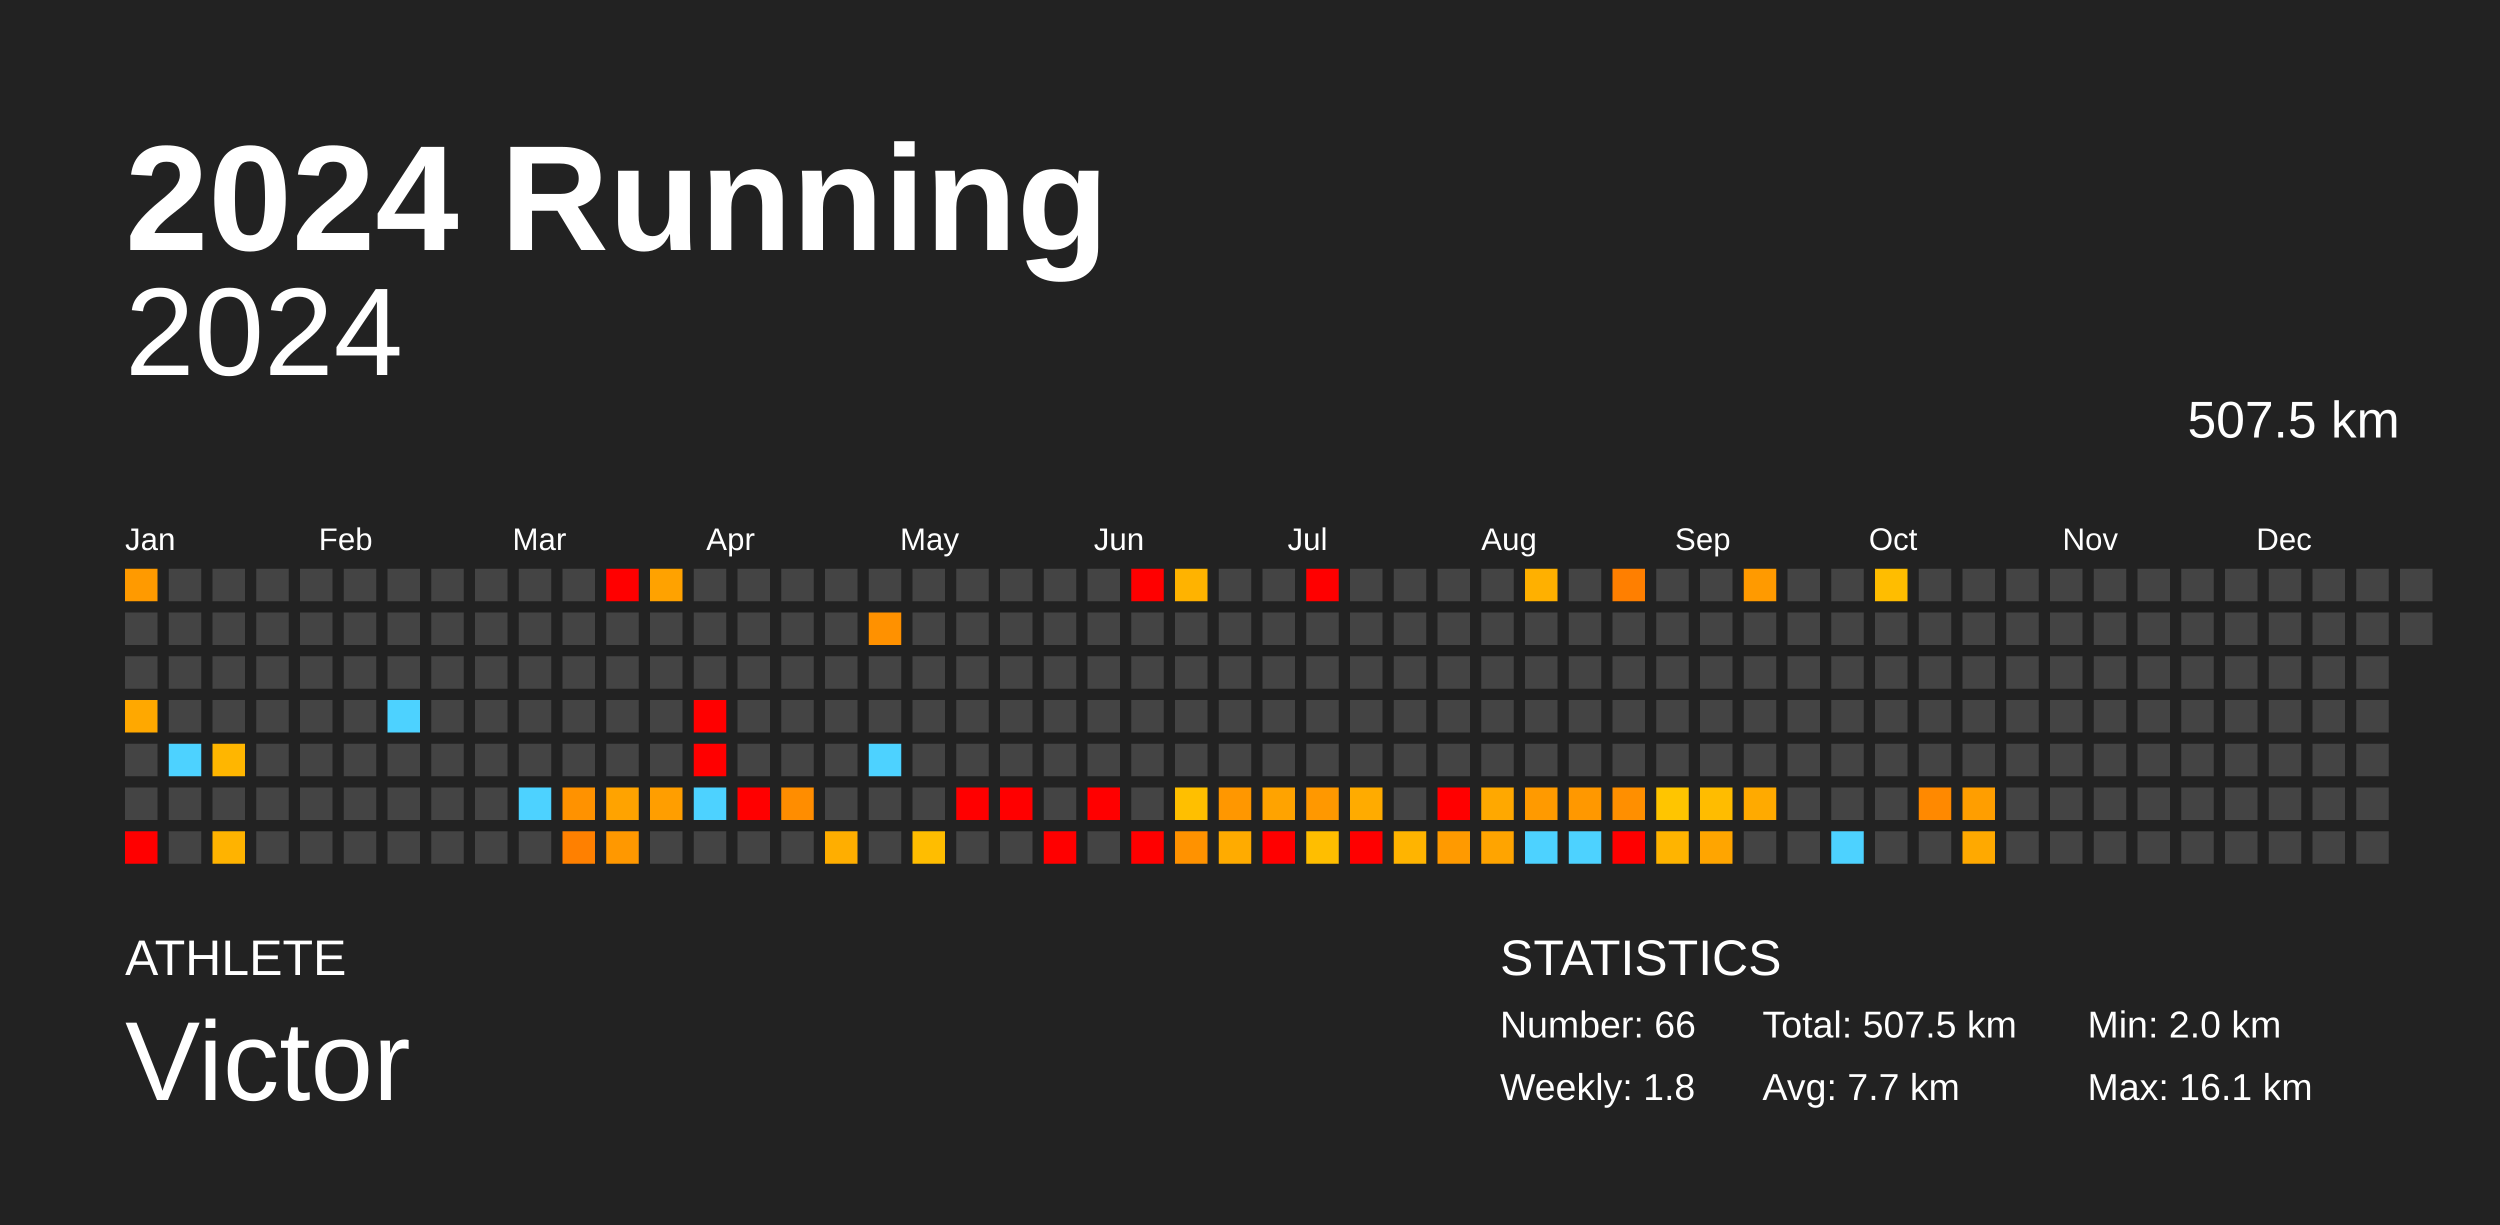
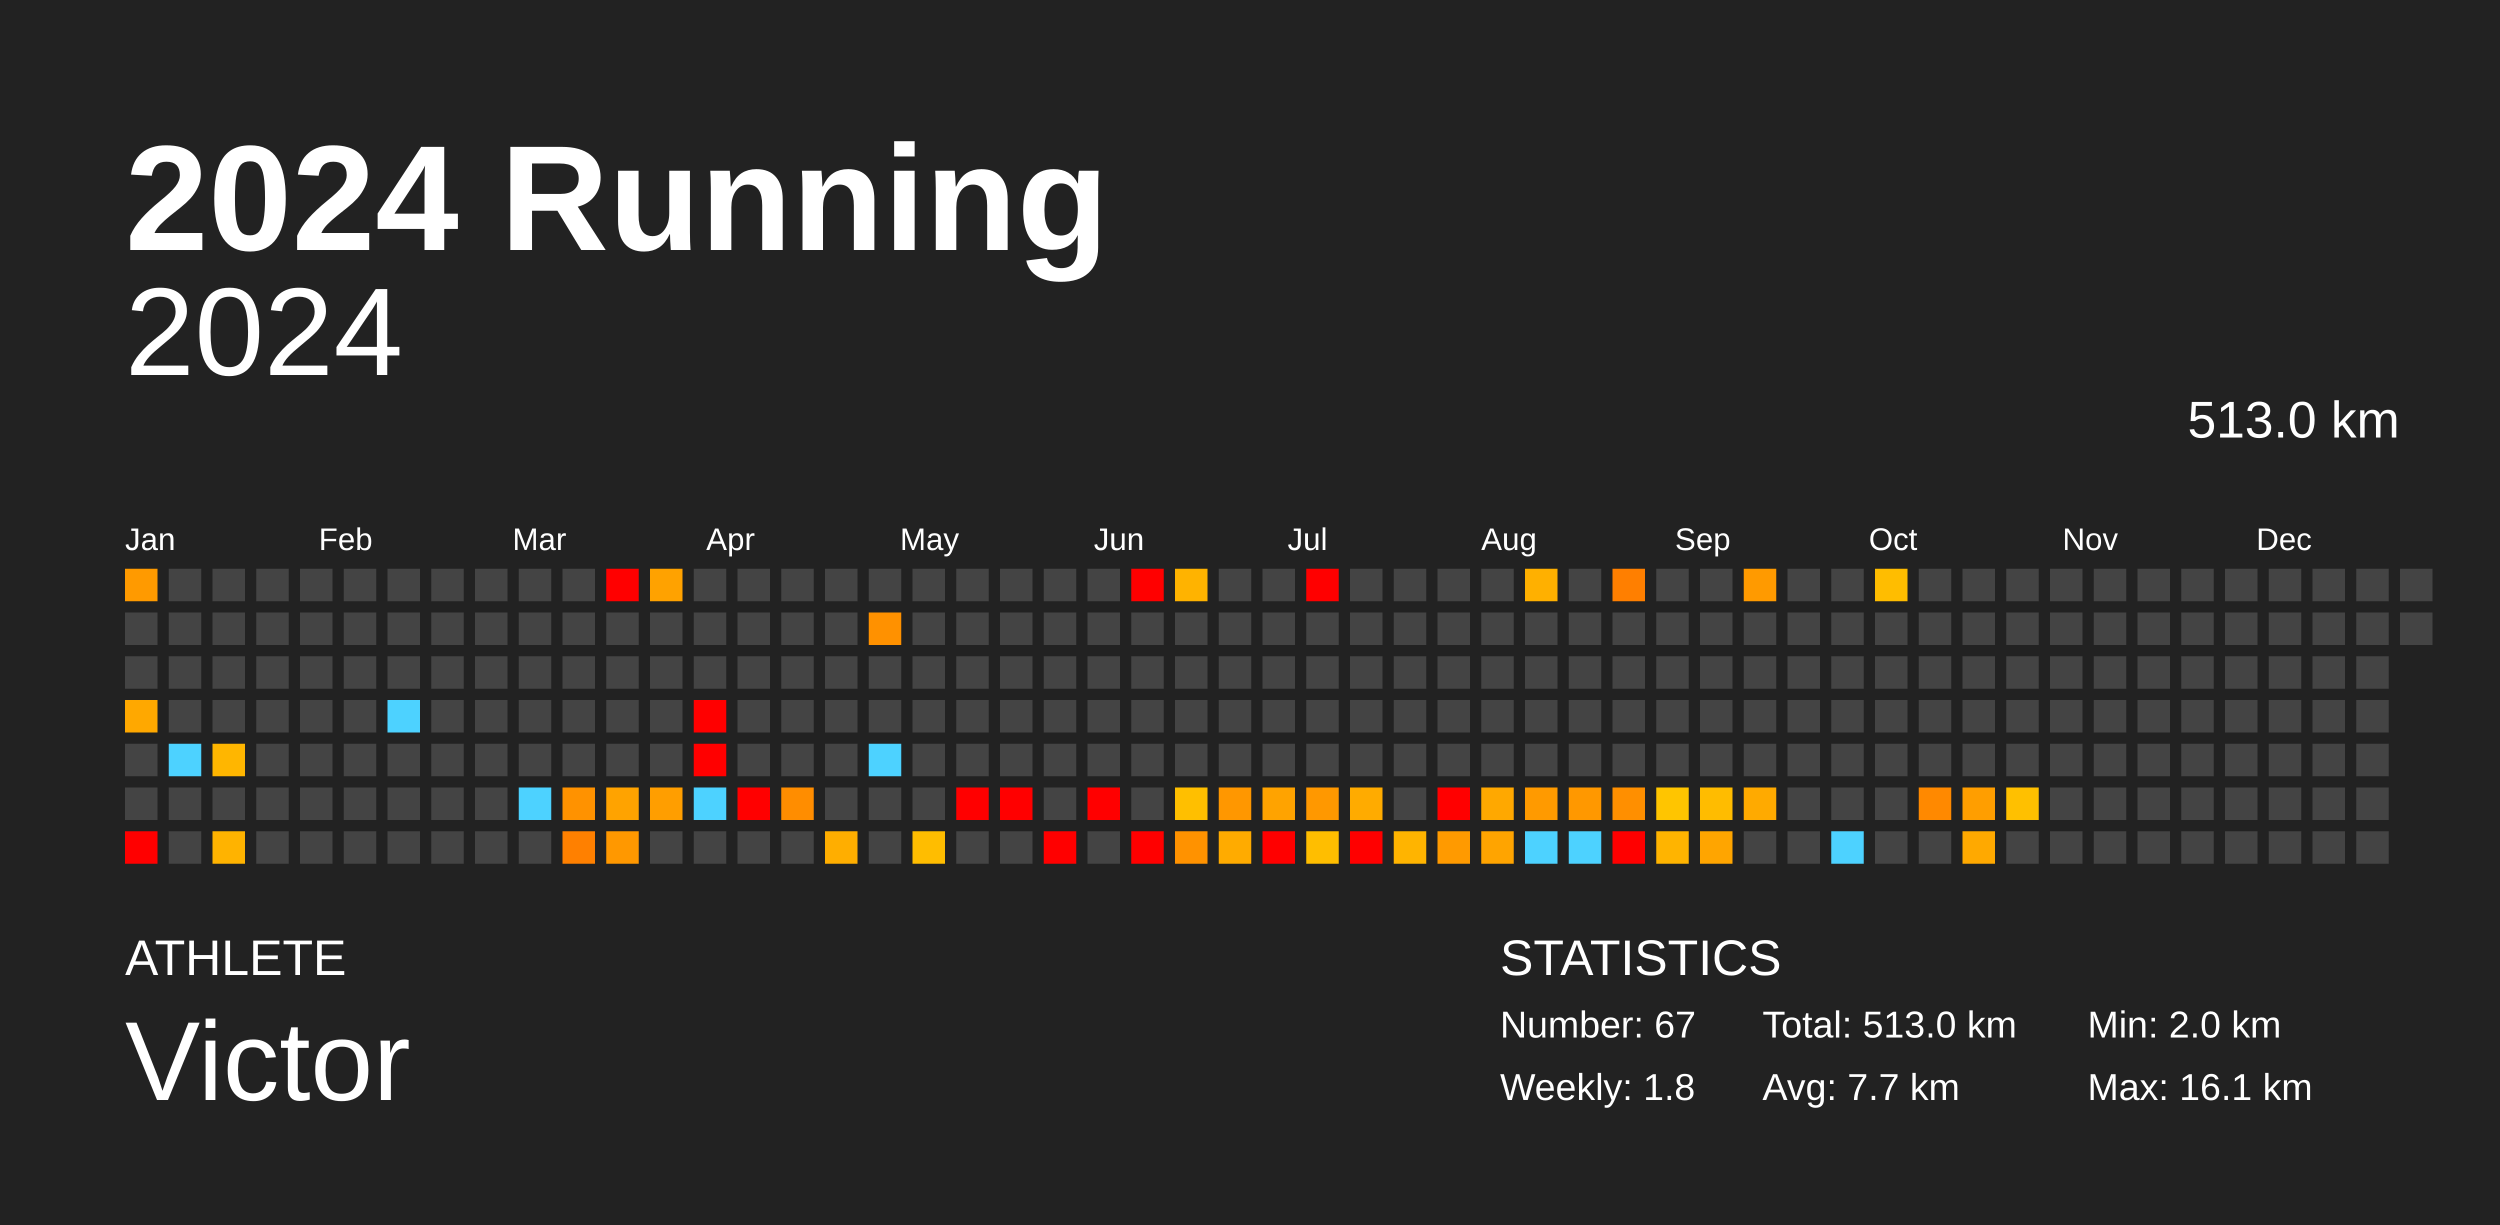
<svg xmlns="http://www.w3.org/2000/svg" baseProfile="full" height="98mm" version="1.1" viewBox="0,0,200,98" width="200mm">
  <defs />
  <rect fill="#222222" height="98" width="200" x="0" y="0" />
  <text fill="#FFFFFF" style="font-size:12px; font-family:Arial; font-weight:bold;" x="10" y="20">2024 Running</text>
  <text fill="#FFFFFF" style="font-size:4px; font-family:Arial" x="10" y="78">ATHLETE</text>
  <text fill="#FFFFFF" style="font-size:9px; font-family:Arial" x="10" y="88">Victor</text>
  <text fill="#FFFFFF" style="font-size:4px; font-family:Arial" x="120" y="78">STATISTICS</text>
-   <text fill="#FFFFFF" style="font-size:3px; font-family:Arial" x="120" y="83">Number: 66</text>
+   <text fill="#FFFFFF" style="font-size:3px; font-family:Arial" x="120" y="83">Number: 67</text>
  <text fill="#FFFFFF" style="font-size:3px; font-family:Arial" x="120" y="88">Weekly: 1.8</text>
-   <text fill="#FFFFFF" style="font-size:3px; font-family:Arial" x="141" y="83">Total: 507.5 km</text>
+   <text fill="#FFFFFF" style="font-size:3px; font-family:Arial" x="141" y="83">Total: 513.0 km</text>
  <text fill="#FFFFFF" style="font-size:3px; font-family:Arial" x="141" y="88">Avg: 7.7 km</text>
  <text fill="#FFFFFF" style="font-size:3px; font-family:Arial" x="167" y="83">Min: 2.0 km</text>
  <text fill="#FFFFFF" style="font-size:3px; font-family:Arial" x="167" y="88">Max: 16.1 km</text>
  <text alignment-baseline="hanging" fill="#FFFFFF" style="font-size:10.0px; font-family:Arial;" x="10" y="30">2024</text>
-   <text alignment-baseline="hanging" fill="#FFFFFF" style="font-size:4.125px; font-family:Arial;" x="175" y="35">507.5 km</text>
+   <text alignment-baseline="hanging" fill="#FFFFFF" style="font-size:4.125px; font-family:Arial;" x="175" y="35">513.0 km</text>
  <text fill="#FFFFFF" style="font-size:2.5px; font-family:Arial" x="10.0" y="44">Jan</text>
  <text fill="#FFFFFF" style="font-size:2.5px; font-family:Arial" x="25.5" y="44">Feb</text>
  <text fill="#FFFFFF" style="font-size:2.5px; font-family:Arial" x="41.0" y="44">Mar</text>
  <text fill="#FFFFFF" style="font-size:2.5px; font-family:Arial" x="56.5" y="44">Apr</text>
  <text fill="#FFFFFF" style="font-size:2.5px; font-family:Arial" x="72.0" y="44">May</text>
  <text fill="#FFFFFF" style="font-size:2.5px; font-family:Arial" x="87.5" y="44">Jun</text>
  <text fill="#FFFFFF" style="font-size:2.5px; font-family:Arial" x="103.0" y="44">Jul</text>
  <text fill="#FFFFFF" style="font-size:2.5px; font-family:Arial" x="118.5" y="44">Aug</text>
  <text fill="#FFFFFF" style="font-size:2.5px; font-family:Arial" x="134.0" y="44">Sep</text>
  <text fill="#FFFFFF" style="font-size:2.5px; font-family:Arial" x="149.5" y="44">Oct</text>
  <text fill="#FFFFFF" style="font-size:2.5px; font-family:Arial" x="165.0" y="44">Nov</text>
  <text fill="#FFFFFF" style="font-size:2.5px; font-family:Arial" x="180.5" y="44">Dec</text>
  <rect fill="#ff9a00" height="2.6" width="2.6" x="10.0" y="45.5" />
  <rect fill="#444444" height="2.6" width="2.6" x="10.0" y="49.0" />
  <rect fill="#444444" height="2.6" width="2.6" x="10.0" y="52.5" />
  <rect fill="#ffa800" height="2.6" width="2.6" x="10.0" y="56.0" />
  <rect fill="#444444" height="2.6" width="2.6" x="10.0" y="59.5" />
  <rect fill="#444444" height="2.6" width="2.6" x="10.0" y="63.0" />
  <rect fill="red" height="2.6" width="2.6" x="10.0" y="66.5" />
  <rect fill="#444444" height="2.6" width="2.6" x="13.5" y="45.5" />
  <rect fill="#444444" height="2.6" width="2.6" x="13.5" y="49.0" />
  <rect fill="#444444" height="2.6" width="2.6" x="13.5" y="52.5" />
  <rect fill="#444444" height="2.6" width="2.6" x="13.5" y="56.0" />
  <rect fill="#4dd2ff" height="2.6" width="2.6" x="13.5" y="59.5" />
  <rect fill="#444444" height="2.6" width="2.6" x="13.5" y="63.0" />
  <rect fill="#444444" height="2.6" width="2.6" x="13.5" y="66.5" />
  <rect fill="#444444" height="2.6" width="2.6" x="17.0" y="45.5" />
  <rect fill="#444444" height="2.6" width="2.6" x="17.0" y="49.0" />
  <rect fill="#444444" height="2.6" width="2.6" x="17.0" y="52.5" />
  <rect fill="#444444" height="2.6" width="2.6" x="17.0" y="56.0" />
  <rect fill="#ffb600" height="2.6" width="2.6" x="17.0" y="59.5" />
  <rect fill="#444444" height="2.6" width="2.6" x="17.0" y="63.0" />
  <rect fill="#ffb300" height="2.6" width="2.6" x="17.0" y="66.5" />
  <rect fill="#444444" height="2.6" width="2.6" x="20.5" y="45.5" />
  <rect fill="#444444" height="2.6" width="2.6" x="20.5" y="49.0" />
  <rect fill="#444444" height="2.6" width="2.6" x="20.5" y="52.5" />
  <rect fill="#444444" height="2.6" width="2.6" x="20.5" y="56.0" />
  <rect fill="#444444" height="2.6" width="2.6" x="20.5" y="59.5" />
  <rect fill="#444444" height="2.6" width="2.6" x="20.5" y="63.0" />
  <rect fill="#444444" height="2.6" width="2.6" x="20.5" y="66.5" />
  <rect fill="#444444" height="2.6" width="2.6" x="24.0" y="45.5" />
  <rect fill="#444444" height="2.6" width="2.6" x="24.0" y="49.0" />
  <rect fill="#444444" height="2.6" width="2.6" x="24.0" y="52.5" />
  <rect fill="#444444" height="2.6" width="2.6" x="24.0" y="56.0" />
  <rect fill="#444444" height="2.6" width="2.6" x="24.0" y="59.5" />
  <rect fill="#444444" height="2.6" width="2.6" x="24.0" y="63.0" />
  <rect fill="#444444" height="2.6" width="2.6" x="24.0" y="66.5" />
  <rect fill="#444444" height="2.6" width="2.6" x="27.5" y="45.5" />
  <rect fill="#444444" height="2.6" width="2.6" x="27.5" y="49.0" />
  <rect fill="#444444" height="2.6" width="2.6" x="27.5" y="52.5" />
  <rect fill="#444444" height="2.6" width="2.6" x="27.5" y="56.0" />
  <rect fill="#444444" height="2.6" width="2.6" x="27.5" y="59.5" />
  <rect fill="#444444" height="2.6" width="2.6" x="27.5" y="63.0" />
  <rect fill="#444444" height="2.6" width="2.6" x="27.5" y="66.5" />
  <rect fill="#444444" height="2.6" width="2.6" x="31.0" y="45.5" />
  <rect fill="#444444" height="2.6" width="2.6" x="31.0" y="49.0" />
  <rect fill="#444444" height="2.6" width="2.6" x="31.0" y="52.5" />
  <rect fill="#4dd2ff" height="2.6" width="2.6" x="31.0" y="56.0" />
  <rect fill="#444444" height="2.6" width="2.6" x="31.0" y="59.5" />
  <rect fill="#444444" height="2.6" width="2.6" x="31.0" y="63.0" />
  <rect fill="#444444" height="2.6" width="2.6" x="31.0" y="66.5" />
  <rect fill="#444444" height="2.6" width="2.6" x="34.5" y="45.5" />
  <rect fill="#444444" height="2.6" width="2.6" x="34.5" y="49.0" />
  <rect fill="#444444" height="2.6" width="2.6" x="34.5" y="52.5" />
  <rect fill="#444444" height="2.6" width="2.6" x="34.5" y="56.0" />
  <rect fill="#444444" height="2.6" width="2.6" x="34.5" y="59.5" />
  <rect fill="#444444" height="2.6" width="2.6" x="34.5" y="63.0" />
  <rect fill="#444444" height="2.6" width="2.6" x="34.5" y="66.5" />
  <rect fill="#444444" height="2.6" width="2.6" x="38.0" y="45.5" />
  <rect fill="#444444" height="2.6" width="2.6" x="38.0" y="49.0" />
  <rect fill="#444444" height="2.6" width="2.6" x="38.0" y="52.5" />
  <rect fill="#444444" height="2.6" width="2.6" x="38.0" y="56.0" />
  <rect fill="#444444" height="2.6" width="2.6" x="38.0" y="59.5" />
  <rect fill="#444444" height="2.6" width="2.6" x="38.0" y="63.0" />
  <rect fill="#444444" height="2.6" width="2.6" x="38.0" y="66.5" />
  <rect fill="#444444" height="2.6" width="2.6" x="41.5" y="45.5" />
  <rect fill="#444444" height="2.6" width="2.6" x="41.5" y="49.0" />
  <rect fill="#444444" height="2.6" width="2.6" x="41.5" y="52.5" />
  <rect fill="#444444" height="2.6" width="2.6" x="41.5" y="56.0" />
  <rect fill="#444444" height="2.6" width="2.6" x="41.5" y="59.5" />
  <rect fill="#4dd2ff" height="2.6" width="2.6" x="41.5" y="63.0" />
  <rect fill="#444444" height="2.6" width="2.6" x="41.5" y="66.5" />
  <rect fill="#444444" height="2.6" width="2.6" x="45.0" y="45.5" />
  <rect fill="#444444" height="2.6" width="2.6" x="45.0" y="49.0" />
  <rect fill="#444444" height="2.6" width="2.6" x="45.0" y="52.5" />
  <rect fill="#444444" height="2.6" width="2.6" x="45.0" y="56.0" />
  <rect fill="#444444" height="2.6" width="2.6" x="45.0" y="59.5" />
  <rect fill="#ff9200" height="2.6" width="2.6" x="45.0" y="63.0" />
  <rect fill="#ff8000" height="2.6" width="2.6" x="45.0" y="66.5" />
  <rect fill="red" height="2.6" width="2.6" x="48.5" y="45.5" />
  <rect fill="#444444" height="2.6" width="2.6" x="48.5" y="49.0" />
  <rect fill="#444444" height="2.6" width="2.6" x="48.5" y="52.5" />
  <rect fill="#444444" height="2.6" width="2.6" x="48.5" y="56.0" />
  <rect fill="#444444" height="2.6" width="2.6" x="48.5" y="59.5" />
  <rect fill="#ffa300" height="2.6" width="2.6" x="48.5" y="63.0" />
  <rect fill="#ff9800" height="2.6" width="2.6" x="48.5" y="66.5" />
  <rect fill="#ffa200" height="2.6" width="2.6" x="52.0" y="45.5" />
  <rect fill="#444444" height="2.6" width="2.6" x="52.0" y="49.0" />
  <rect fill="#444444" height="2.6" width="2.6" x="52.0" y="52.5" />
  <rect fill="#444444" height="2.6" width="2.6" x="52.0" y="56.0" />
  <rect fill="#444444" height="2.6" width="2.6" x="52.0" y="59.5" />
  <rect fill="#ff9e00" height="2.6" width="2.6" x="52.0" y="63.0" />
  <rect fill="#444444" height="2.6" width="2.6" x="52.0" y="66.5" />
  <rect fill="#444444" height="2.6" width="2.6" x="55.5" y="45.5" />
  <rect fill="#444444" height="2.6" width="2.6" x="55.5" y="49.0" />
  <rect fill="#444444" height="2.6" width="2.6" x="55.5" y="52.5" />
  <rect fill="red" height="2.6" width="2.6" x="55.5" y="56.0" />
  <rect fill="red" height="2.6" width="2.6" x="55.5" y="59.5" />
  <rect fill="#4dd2ff" height="2.6" width="2.6" x="55.5" y="63.0" />
  <rect fill="#444444" height="2.6" width="2.6" x="55.5" y="66.5" />
  <rect fill="#444444" height="2.6" width="2.6" x="59.0" y="45.5" />
  <rect fill="#444444" height="2.6" width="2.6" x="59.0" y="49.0" />
  <rect fill="#444444" height="2.6" width="2.6" x="59.0" y="52.5" />
  <rect fill="#444444" height="2.6" width="2.6" x="59.0" y="56.0" />
  <rect fill="#444444" height="2.6" width="2.6" x="59.0" y="59.5" />
  <rect fill="red" height="2.6" width="2.6" x="59.0" y="63.0" />
  <rect fill="#444444" height="2.6" width="2.6" x="59.0" y="66.5" />
  <rect fill="#444444" height="2.6" width="2.6" x="62.5" y="45.5" />
  <rect fill="#444444" height="2.6" width="2.6" x="62.5" y="49.0" />
  <rect fill="#444444" height="2.6" width="2.6" x="62.5" y="52.5" />
  <rect fill="#444444" height="2.6" width="2.6" x="62.5" y="56.0" />
  <rect fill="#444444" height="2.6" width="2.6" x="62.5" y="59.5" />
  <rect fill="#ff8d00" height="2.6" width="2.6" x="62.5" y="63.0" />
  <rect fill="#444444" height="2.6" width="2.6" x="62.5" y="66.5" />
  <rect fill="#444444" height="2.6" width="2.6" x="66.0" y="45.5" />
  <rect fill="#444444" height="2.6" width="2.6" x="66.0" y="49.0" />
  <rect fill="#444444" height="2.6" width="2.6" x="66.0" y="52.5" />
  <rect fill="#444444" height="2.6" width="2.6" x="66.0" y="56.0" />
  <rect fill="#444444" height="2.6" width="2.6" x="66.0" y="59.5" />
  <rect fill="#444444" height="2.6" width="2.6" x="66.0" y="63.0" />
  <rect fill="#ffae00" height="2.6" width="2.6" x="66.0" y="66.5" />
  <rect fill="#444444" height="2.6" width="2.6" x="69.5" y="45.5" />
  <rect fill="#ff9100" height="2.6" width="2.6" x="69.5" y="49.0" />
  <rect fill="#444444" height="2.6" width="2.6" x="69.5" y="52.5" />
  <rect fill="#444444" height="2.6" width="2.6" x="69.5" y="56.0" />
  <rect fill="#4dd2ff" height="2.6" width="2.6" x="69.5" y="59.5" />
  <rect fill="#444444" height="2.6" width="2.6" x="69.5" y="63.0" />
  <rect fill="#444444" height="2.6" width="2.6" x="69.5" y="66.5" />
  <rect fill="#444444" height="2.6" width="2.6" x="73.0" y="45.5" />
  <rect fill="#444444" height="2.6" width="2.6" x="73.0" y="49.0" />
  <rect fill="#444444" height="2.6" width="2.6" x="73.0" y="52.5" />
  <rect fill="#444444" height="2.6" width="2.6" x="73.0" y="56.0" />
  <rect fill="#444444" height="2.6" width="2.6" x="73.0" y="59.5" />
  <rect fill="#444444" height="2.6" width="2.6" x="73.0" y="63.0" />
  <rect fill="#ffbd00" height="2.6" width="2.6" x="73.0" y="66.5" />
  <rect fill="#444444" height="2.6" width="2.6" x="76.5" y="45.5" />
  <rect fill="#444444" height="2.6" width="2.6" x="76.5" y="49.0" />
  <rect fill="#444444" height="2.6" width="2.6" x="76.5" y="52.5" />
  <rect fill="#444444" height="2.6" width="2.6" x="76.5" y="56.0" />
  <rect fill="#444444" height="2.6" width="2.6" x="76.5" y="59.5" />
  <rect fill="red" height="2.6" width="2.6" x="76.5" y="63.0" />
  <rect fill="#444444" height="2.6" width="2.6" x="76.5" y="66.5" />
  <rect fill="#444444" height="2.6" width="2.6" x="80.0" y="45.5" />
  <rect fill="#444444" height="2.6" width="2.6" x="80.0" y="49.0" />
  <rect fill="#444444" height="2.6" width="2.6" x="80.0" y="52.5" />
  <rect fill="#444444" height="2.6" width="2.6" x="80.0" y="56.0" />
  <rect fill="#444444" height="2.6" width="2.6" x="80.0" y="59.5" />
  <rect fill="red" height="2.6" width="2.6" x="80.0" y="63.0" />
  <rect fill="#444444" height="2.6" width="2.6" x="80.0" y="66.5" />
  <rect fill="#444444" height="2.6" width="2.6" x="83.5" y="45.5" />
  <rect fill="#444444" height="2.6" width="2.6" x="83.5" y="49.0" />
  <rect fill="#444444" height="2.6" width="2.6" x="83.5" y="52.5" />
  <rect fill="#444444" height="2.6" width="2.6" x="83.5" y="56.0" />
  <rect fill="#444444" height="2.6" width="2.6" x="83.5" y="59.5" />
  <rect fill="#444444" height="2.6" width="2.6" x="83.5" y="63.0" />
  <rect fill="red" height="2.6" width="2.6" x="83.5" y="66.5" />
  <rect fill="#444444" height="2.6" width="2.6" x="87.0" y="45.5" />
  <rect fill="#444444" height="2.6" width="2.6" x="87.0" y="49.0" />
  <rect fill="#444444" height="2.6" width="2.6" x="87.0" y="52.5" />
  <rect fill="#444444" height="2.6" width="2.6" x="87.0" y="56.0" />
  <rect fill="#444444" height="2.6" width="2.6" x="87.0" y="59.5" />
  <rect fill="red" height="2.6" width="2.6" x="87.0" y="63.0" />
  <rect fill="#444444" height="2.6" width="2.6" x="87.0" y="66.5" />
  <rect fill="red" height="2.6" width="2.6" x="90.5" y="45.5" />
  <rect fill="#444444" height="2.6" width="2.6" x="90.5" y="49.0" />
  <rect fill="#444444" height="2.6" width="2.6" x="90.5" y="52.5" />
  <rect fill="#444444" height="2.6" width="2.6" x="90.5" y="56.0" />
  <rect fill="#444444" height="2.6" width="2.6" x="90.5" y="59.5" />
  <rect fill="#444444" height="2.6" width="2.6" x="90.5" y="63.0" />
  <rect fill="red" height="2.6" width="2.6" x="90.5" y="66.5" />
  <rect fill="#ffb300" height="2.6" width="2.6" x="94.0" y="45.5" />
  <rect fill="#444444" height="2.6" width="2.6" x="94.0" y="49.0" />
  <rect fill="#444444" height="2.6" width="2.6" x="94.0" y="52.5" />
  <rect fill="#444444" height="2.6" width="2.6" x="94.0" y="56.0" />
  <rect fill="#444444" height="2.6" width="2.6" x="94.0" y="59.5" />
  <rect fill="#ffbf00" height="2.6" width="2.6" x="94.0" y="63.0" />
  <rect fill="#ff9200" height="2.6" width="2.6" x="94.0" y="66.5" />
  <rect fill="#444444" height="2.6" width="2.6" x="97.5" y="45.5" />
  <rect fill="#444444" height="2.6" width="2.6" x="97.5" y="49.0" />
  <rect fill="#444444" height="2.6" width="2.6" x="97.5" y="52.5" />
  <rect fill="#444444" height="2.6" width="2.6" x="97.5" y="56.0" />
  <rect fill="#444444" height="2.6" width="2.6" x="97.5" y="59.5" />
  <rect fill="#ff9700" height="2.6" width="2.6" x="97.5" y="63.0" />
  <rect fill="#ffab00" height="2.6" width="2.6" x="97.5" y="66.5" />
  <rect fill="#444444" height="2.6" width="2.6" x="101.0" y="45.5" />
  <rect fill="#444444" height="2.6" width="2.6" x="101.0" y="49.0" />
  <rect fill="#444444" height="2.6" width="2.6" x="101.0" y="52.5" />
  <rect fill="#444444" height="2.6" width="2.6" x="101.0" y="56.0" />
  <rect fill="#444444" height="2.6" width="2.6" x="101.0" y="59.5" />
  <rect fill="#ffa300" height="2.6" width="2.6" x="101.0" y="63.0" />
  <rect fill="red" height="2.6" width="2.6" x="101.0" y="66.5" />
  <rect fill="red" height="2.6" width="2.6" x="104.5" y="45.5" />
  <rect fill="#444444" height="2.6" width="2.6" x="104.5" y="49.0" />
  <rect fill="#444444" height="2.6" width="2.6" x="104.5" y="52.5" />
  <rect fill="#444444" height="2.6" width="2.6" x="104.5" y="56.0" />
  <rect fill="#444444" height="2.6" width="2.6" x="104.5" y="59.5" />
  <rect fill="#ff9800" height="2.6" width="2.6" x="104.5" y="63.0" />
  <rect fill="#ffbe00" height="2.6" width="2.6" x="104.5" y="66.5" />
  <rect fill="#444444" height="2.6" width="2.6" x="108.0" y="45.5" />
  <rect fill="#444444" height="2.6" width="2.6" x="108.0" y="49.0" />
  <rect fill="#444444" height="2.6" width="2.6" x="108.0" y="52.5" />
  <rect fill="#444444" height="2.6" width="2.6" x="108.0" y="56.0" />
  <rect fill="#444444" height="2.6" width="2.6" x="108.0" y="59.5" />
  <rect fill="#ffab00" height="2.6" width="2.6" x="108.0" y="63.0" />
  <rect fill="red" height="2.6" width="2.6" x="108.0" y="66.5" />
  <rect fill="#444444" height="2.6" width="2.6" x="111.5" y="45.5" />
  <rect fill="#444444" height="2.6" width="2.6" x="111.5" y="49.0" />
  <rect fill="#444444" height="2.6" width="2.6" x="111.5" y="52.5" />
  <rect fill="#444444" height="2.6" width="2.6" x="111.5" y="56.0" />
  <rect fill="#444444" height="2.6" width="2.6" x="111.5" y="59.5" />
  <rect fill="#444444" height="2.6" width="2.6" x="111.5" y="63.0" />
  <rect fill="#ffb400" height="2.6" width="2.6" x="111.5" y="66.5" />
  <rect fill="#444444" height="2.6" width="2.6" x="115.0" y="45.5" />
  <rect fill="#444444" height="2.6" width="2.6" x="115.0" y="49.0" />
  <rect fill="#444444" height="2.6" width="2.6" x="115.0" y="52.5" />
  <rect fill="#444444" height="2.6" width="2.6" x="115.0" y="56.0" />
  <rect fill="#444444" height="2.6" width="2.6" x="115.0" y="59.5" />
  <rect fill="red" height="2.6" width="2.6" x="115.0" y="63.0" />
  <rect fill="#ff9a00" height="2.6" width="2.6" x="115.0" y="66.5" />
  <rect fill="#444444" height="2.6" width="2.6" x="118.5" y="45.5" />
  <rect fill="#444444" height="2.6" width="2.6" x="118.5" y="49.0" />
  <rect fill="#444444" height="2.6" width="2.6" x="118.5" y="52.5" />
  <rect fill="#444444" height="2.6" width="2.6" x="118.5" y="56.0" />
  <rect fill="#444444" height="2.6" width="2.6" x="118.5" y="59.5" />
  <rect fill="#ffa800" height="2.6" width="2.6" x="118.5" y="63.0" />
  <rect fill="#ffa400" height="2.6" width="2.6" x="118.5" y="66.5" />
  <rect fill="#ffb000" height="2.6" width="2.6" x="122.0" y="45.5" />
  <rect fill="#444444" height="2.6" width="2.6" x="122.0" y="49.0" />
  <rect fill="#444444" height="2.6" width="2.6" x="122.0" y="52.5" />
  <rect fill="#444444" height="2.6" width="2.6" x="122.0" y="56.0" />
  <rect fill="#444444" height="2.6" width="2.6" x="122.0" y="59.5" />
  <rect fill="#ff9a00" height="2.6" width="2.6" x="122.0" y="63.0" />
  <rect fill="#4dd2ff" height="2.6" width="2.6" x="122.0" y="66.5" />
  <rect fill="#444444" height="2.6" width="2.6" x="125.5" y="45.5" />
  <rect fill="#444444" height="2.6" width="2.6" x="125.5" y="49.0" />
  <rect fill="#444444" height="2.6" width="2.6" x="125.5" y="52.5" />
  <rect fill="#444444" height="2.6" width="2.6" x="125.5" y="56.0" />
  <rect fill="#444444" height="2.6" width="2.6" x="125.5" y="59.5" />
  <rect fill="#ff9800" height="2.6" width="2.6" x="125.5" y="63.0" />
  <rect fill="#4dd2ff" height="2.6" width="2.6" x="125.5" y="66.5" />
  <rect fill="#ff7f00" height="2.6" width="2.6" x="129.0" y="45.5" />
  <rect fill="#444444" height="2.6" width="2.6" x="129.0" y="49.0" />
  <rect fill="#444444" height="2.6" width="2.6" x="129.0" y="52.5" />
  <rect fill="#444444" height="2.6" width="2.6" x="129.0" y="56.0" />
  <rect fill="#444444" height="2.6" width="2.6" x="129.0" y="59.5" />
  <rect fill="#ff8f00" height="2.6" width="2.6" x="129.0" y="63.0" />
  <rect fill="red" height="2.6" width="2.6" x="129.0" y="66.5" />
  <rect fill="#444444" height="2.6" width="2.6" x="132.5" y="45.5" />
  <rect fill="#444444" height="2.6" width="2.6" x="132.5" y="49.0" />
  <rect fill="#444444" height="2.6" width="2.6" x="132.5" y="52.5" />
  <rect fill="#444444" height="2.6" width="2.6" x="132.5" y="56.0" />
  <rect fill="#444444" height="2.6" width="2.6" x="132.5" y="59.5" />
  <rect fill="#ffc500" height="2.6" width="2.6" x="132.5" y="63.0" />
  <rect fill="#ffb400" height="2.6" width="2.6" x="132.5" y="66.5" />
  <rect fill="#444444" height="2.6" width="2.6" x="136.0" y="45.5" />
  <rect fill="#444444" height="2.6" width="2.6" x="136.0" y="49.0" />
  <rect fill="#444444" height="2.6" width="2.6" x="136.0" y="52.5" />
  <rect fill="#444444" height="2.6" width="2.6" x="136.0" y="56.0" />
  <rect fill="#444444" height="2.6" width="2.6" x="136.0" y="59.5" />
  <rect fill="#ffbc00" height="2.6" width="2.6" x="136.0" y="63.0" />
  <rect fill="#ffa500" height="2.6" width="2.6" x="136.0" y="66.5" />
  <rect fill="#ff9a00" height="2.6" width="2.6" x="139.5" y="45.5" />
  <rect fill="#444444" height="2.6" width="2.6" x="139.5" y="49.0" />
  <rect fill="#444444" height="2.6" width="2.6" x="139.5" y="52.5" />
  <rect fill="#444444" height="2.6" width="2.6" x="139.5" y="56.0" />
  <rect fill="#444444" height="2.6" width="2.6" x="139.5" y="59.5" />
  <rect fill="#ffaa00" height="2.6" width="2.6" x="139.5" y="63.0" />
  <rect fill="#444444" height="2.6" width="2.6" x="139.5" y="66.5" />
  <rect fill="#444444" height="2.6" width="2.6" x="143.0" y="45.5" />
  <rect fill="#444444" height="2.6" width="2.6" x="143.0" y="49.0" />
  <rect fill="#444444" height="2.6" width="2.6" x="143.0" y="52.5" />
  <rect fill="#444444" height="2.6" width="2.6" x="143.0" y="56.0" />
  <rect fill="#444444" height="2.6" width="2.6" x="143.0" y="59.5" />
  <rect fill="#444444" height="2.6" width="2.6" x="143.0" y="63.0" />
  <rect fill="#444444" height="2.6" width="2.6" x="143.0" y="66.5" />
  <rect fill="#444444" height="2.6" width="2.6" x="146.5" y="45.5" />
  <rect fill="#444444" height="2.6" width="2.6" x="146.5" y="49.0" />
  <rect fill="#444444" height="2.6" width="2.6" x="146.5" y="52.5" />
  <rect fill="#444444" height="2.6" width="2.6" x="146.5" y="56.0" />
  <rect fill="#444444" height="2.6" width="2.6" x="146.5" y="59.5" />
  <rect fill="#444444" height="2.6" width="2.6" x="146.5" y="63.0" />
  <rect fill="#4dd2ff" height="2.6" width="2.6" x="146.5" y="66.5" />
  <rect fill="#ffbd00" height="2.6" width="2.6" x="150.0" y="45.5" />
  <rect fill="#444444" height="2.6" width="2.6" x="150.0" y="49.0" />
  <rect fill="#444444" height="2.6" width="2.6" x="150.0" y="52.5" />
  <rect fill="#444444" height="2.6" width="2.6" x="150.0" y="56.0" />
  <rect fill="#444444" height="2.6" width="2.6" x="150.0" y="59.5" />
  <rect fill="#444444" height="2.6" width="2.6" x="150.0" y="63.0" />
  <rect fill="#444444" height="2.6" width="2.6" x="150.0" y="66.5" />
  <rect fill="#444444" height="2.6" width="2.6" x="153.5" y="45.5" />
  <rect fill="#444444" height="2.6" width="2.6" x="153.5" y="49.0" />
  <rect fill="#444444" height="2.6" width="2.6" x="153.5" y="52.5" />
  <rect fill="#444444" height="2.6" width="2.6" x="153.5" y="56.0" />
  <rect fill="#444444" height="2.6" width="2.6" x="153.5" y="59.5" />
  <rect fill="#ff8900" height="2.6" width="2.6" x="153.5" y="63.0" />
  <rect fill="#444444" height="2.6" width="2.6" x="153.5" y="66.5" />
  <rect fill="#444444" height="2.6" width="2.6" x="157.0" y="45.5" />
  <rect fill="#444444" height="2.6" width="2.6" x="157.0" y="49.0" />
  <rect fill="#444444" height="2.6" width="2.6" x="157.0" y="52.5" />
  <rect fill="#444444" height="2.6" width="2.6" x="157.0" y="56.0" />
  <rect fill="#444444" height="2.6" width="2.6" x="157.0" y="59.5" />
  <rect fill="#ff9e00" height="2.6" width="2.6" x="157.0" y="63.0" />
  <rect fill="#ffa900" height="2.6" width="2.6" x="157.0" y="66.5" />
  <rect fill="#444444" height="2.6" width="2.6" x="160.5" y="45.5" />
  <rect fill="#444444" height="2.6" width="2.6" x="160.5" y="49.0" />
  <rect fill="#444444" height="2.6" width="2.6" x="160.5" y="52.5" />
  <rect fill="#444444" height="2.6" width="2.6" x="160.5" y="56.0" />
  <rect fill="#444444" height="2.6" width="2.6" x="160.5" y="59.5" />
-   <rect fill="#444444" height="2.6" width="2.6" x="160.5" y="63.0" />
+   <rect fill="#ffc000" height="2.6" width="2.6" x="160.5" y="63.0" />
  <rect fill="#444444" height="2.6" width="2.6" x="160.5" y="66.5" />
  <rect fill="#444444" height="2.6" width="2.6" x="164.0" y="45.5" />
  <rect fill="#444444" height="2.6" width="2.6" x="164.0" y="49.0" />
  <rect fill="#444444" height="2.6" width="2.6" x="164.0" y="52.5" />
  <rect fill="#444444" height="2.6" width="2.6" x="164.0" y="56.0" />
  <rect fill="#444444" height="2.6" width="2.6" x="164.0" y="59.5" />
  <rect fill="#444444" height="2.6" width="2.6" x="164.0" y="63.0" />
  <rect fill="#444444" height="2.6" width="2.6" x="164.0" y="66.5" />
  <rect fill="#444444" height="2.6" width="2.6" x="167.5" y="45.5" />
  <rect fill="#444444" height="2.6" width="2.6" x="167.5" y="49.0" />
  <rect fill="#444444" height="2.6" width="2.6" x="167.5" y="52.5" />
  <rect fill="#444444" height="2.6" width="2.6" x="167.5" y="56.0" />
  <rect fill="#444444" height="2.6" width="2.6" x="167.5" y="59.5" />
  <rect fill="#444444" height="2.6" width="2.6" x="167.5" y="63.0" />
  <rect fill="#444444" height="2.6" width="2.6" x="167.5" y="66.5" />
  <rect fill="#444444" height="2.6" width="2.6" x="171.0" y="45.5" />
  <rect fill="#444444" height="2.6" width="2.6" x="171.0" y="49.0" />
  <rect fill="#444444" height="2.6" width="2.6" x="171.0" y="52.5" />
  <rect fill="#444444" height="2.6" width="2.6" x="171.0" y="56.0" />
  <rect fill="#444444" height="2.6" width="2.6" x="171.0" y="59.5" />
  <rect fill="#444444" height="2.6" width="2.6" x="171.0" y="63.0" />
  <rect fill="#444444" height="2.6" width="2.6" x="171.0" y="66.5" />
  <rect fill="#444444" height="2.6" width="2.6" x="174.5" y="45.5" />
  <rect fill="#444444" height="2.6" width="2.6" x="174.5" y="49.0" />
  <rect fill="#444444" height="2.6" width="2.6" x="174.5" y="52.5" />
  <rect fill="#444444" height="2.6" width="2.6" x="174.5" y="56.0" />
  <rect fill="#444444" height="2.6" width="2.6" x="174.5" y="59.5" />
  <rect fill="#444444" height="2.6" width="2.6" x="174.5" y="63.0" />
  <rect fill="#444444" height="2.6" width="2.6" x="174.5" y="66.5" />
  <rect fill="#444444" height="2.6" width="2.6" x="178.0" y="45.5" />
  <rect fill="#444444" height="2.6" width="2.6" x="178.0" y="49.0" />
  <rect fill="#444444" height="2.6" width="2.6" x="178.0" y="52.5" />
  <rect fill="#444444" height="2.6" width="2.6" x="178.0" y="56.0" />
  <rect fill="#444444" height="2.6" width="2.6" x="178.0" y="59.5" />
  <rect fill="#444444" height="2.6" width="2.6" x="178.0" y="63.0" />
  <rect fill="#444444" height="2.6" width="2.6" x="178.0" y="66.5" />
  <rect fill="#444444" height="2.6" width="2.6" x="181.5" y="45.5" />
  <rect fill="#444444" height="2.6" width="2.6" x="181.5" y="49.0" />
  <rect fill="#444444" height="2.6" width="2.6" x="181.5" y="52.5" />
  <rect fill="#444444" height="2.6" width="2.6" x="181.5" y="56.0" />
  <rect fill="#444444" height="2.6" width="2.6" x="181.5" y="59.5" />
  <rect fill="#444444" height="2.6" width="2.6" x="181.5" y="63.0" />
  <rect fill="#444444" height="2.6" width="2.6" x="181.5" y="66.5" />
  <rect fill="#444444" height="2.6" width="2.6" x="185.0" y="45.5" />
  <rect fill="#444444" height="2.6" width="2.6" x="185.0" y="49.0" />
  <rect fill="#444444" height="2.6" width="2.6" x="185.0" y="52.5" />
  <rect fill="#444444" height="2.6" width="2.6" x="185.0" y="56.0" />
  <rect fill="#444444" height="2.6" width="2.6" x="185.0" y="59.5" />
  <rect fill="#444444" height="2.6" width="2.6" x="185.0" y="63.0" />
  <rect fill="#444444" height="2.6" width="2.6" x="185.0" y="66.5" />
  <rect fill="#444444" height="2.6" width="2.6" x="188.5" y="45.5" />
  <rect fill="#444444" height="2.6" width="2.6" x="188.5" y="49.0" />
  <rect fill="#444444" height="2.6" width="2.6" x="188.5" y="52.5" />
  <rect fill="#444444" height="2.6" width="2.6" x="188.5" y="56.0" />
  <rect fill="#444444" height="2.6" width="2.6" x="188.5" y="59.5" />
  <rect fill="#444444" height="2.6" width="2.6" x="188.5" y="63.0" />
  <rect fill="#444444" height="2.6" width="2.6" x="188.5" y="66.5" />
  <rect fill="#444444" height="2.6" width="2.6" x="192.0" y="45.5" />
  <rect fill="#444444" height="2.6" width="2.6" x="192.0" y="49.0" />
</svg>
